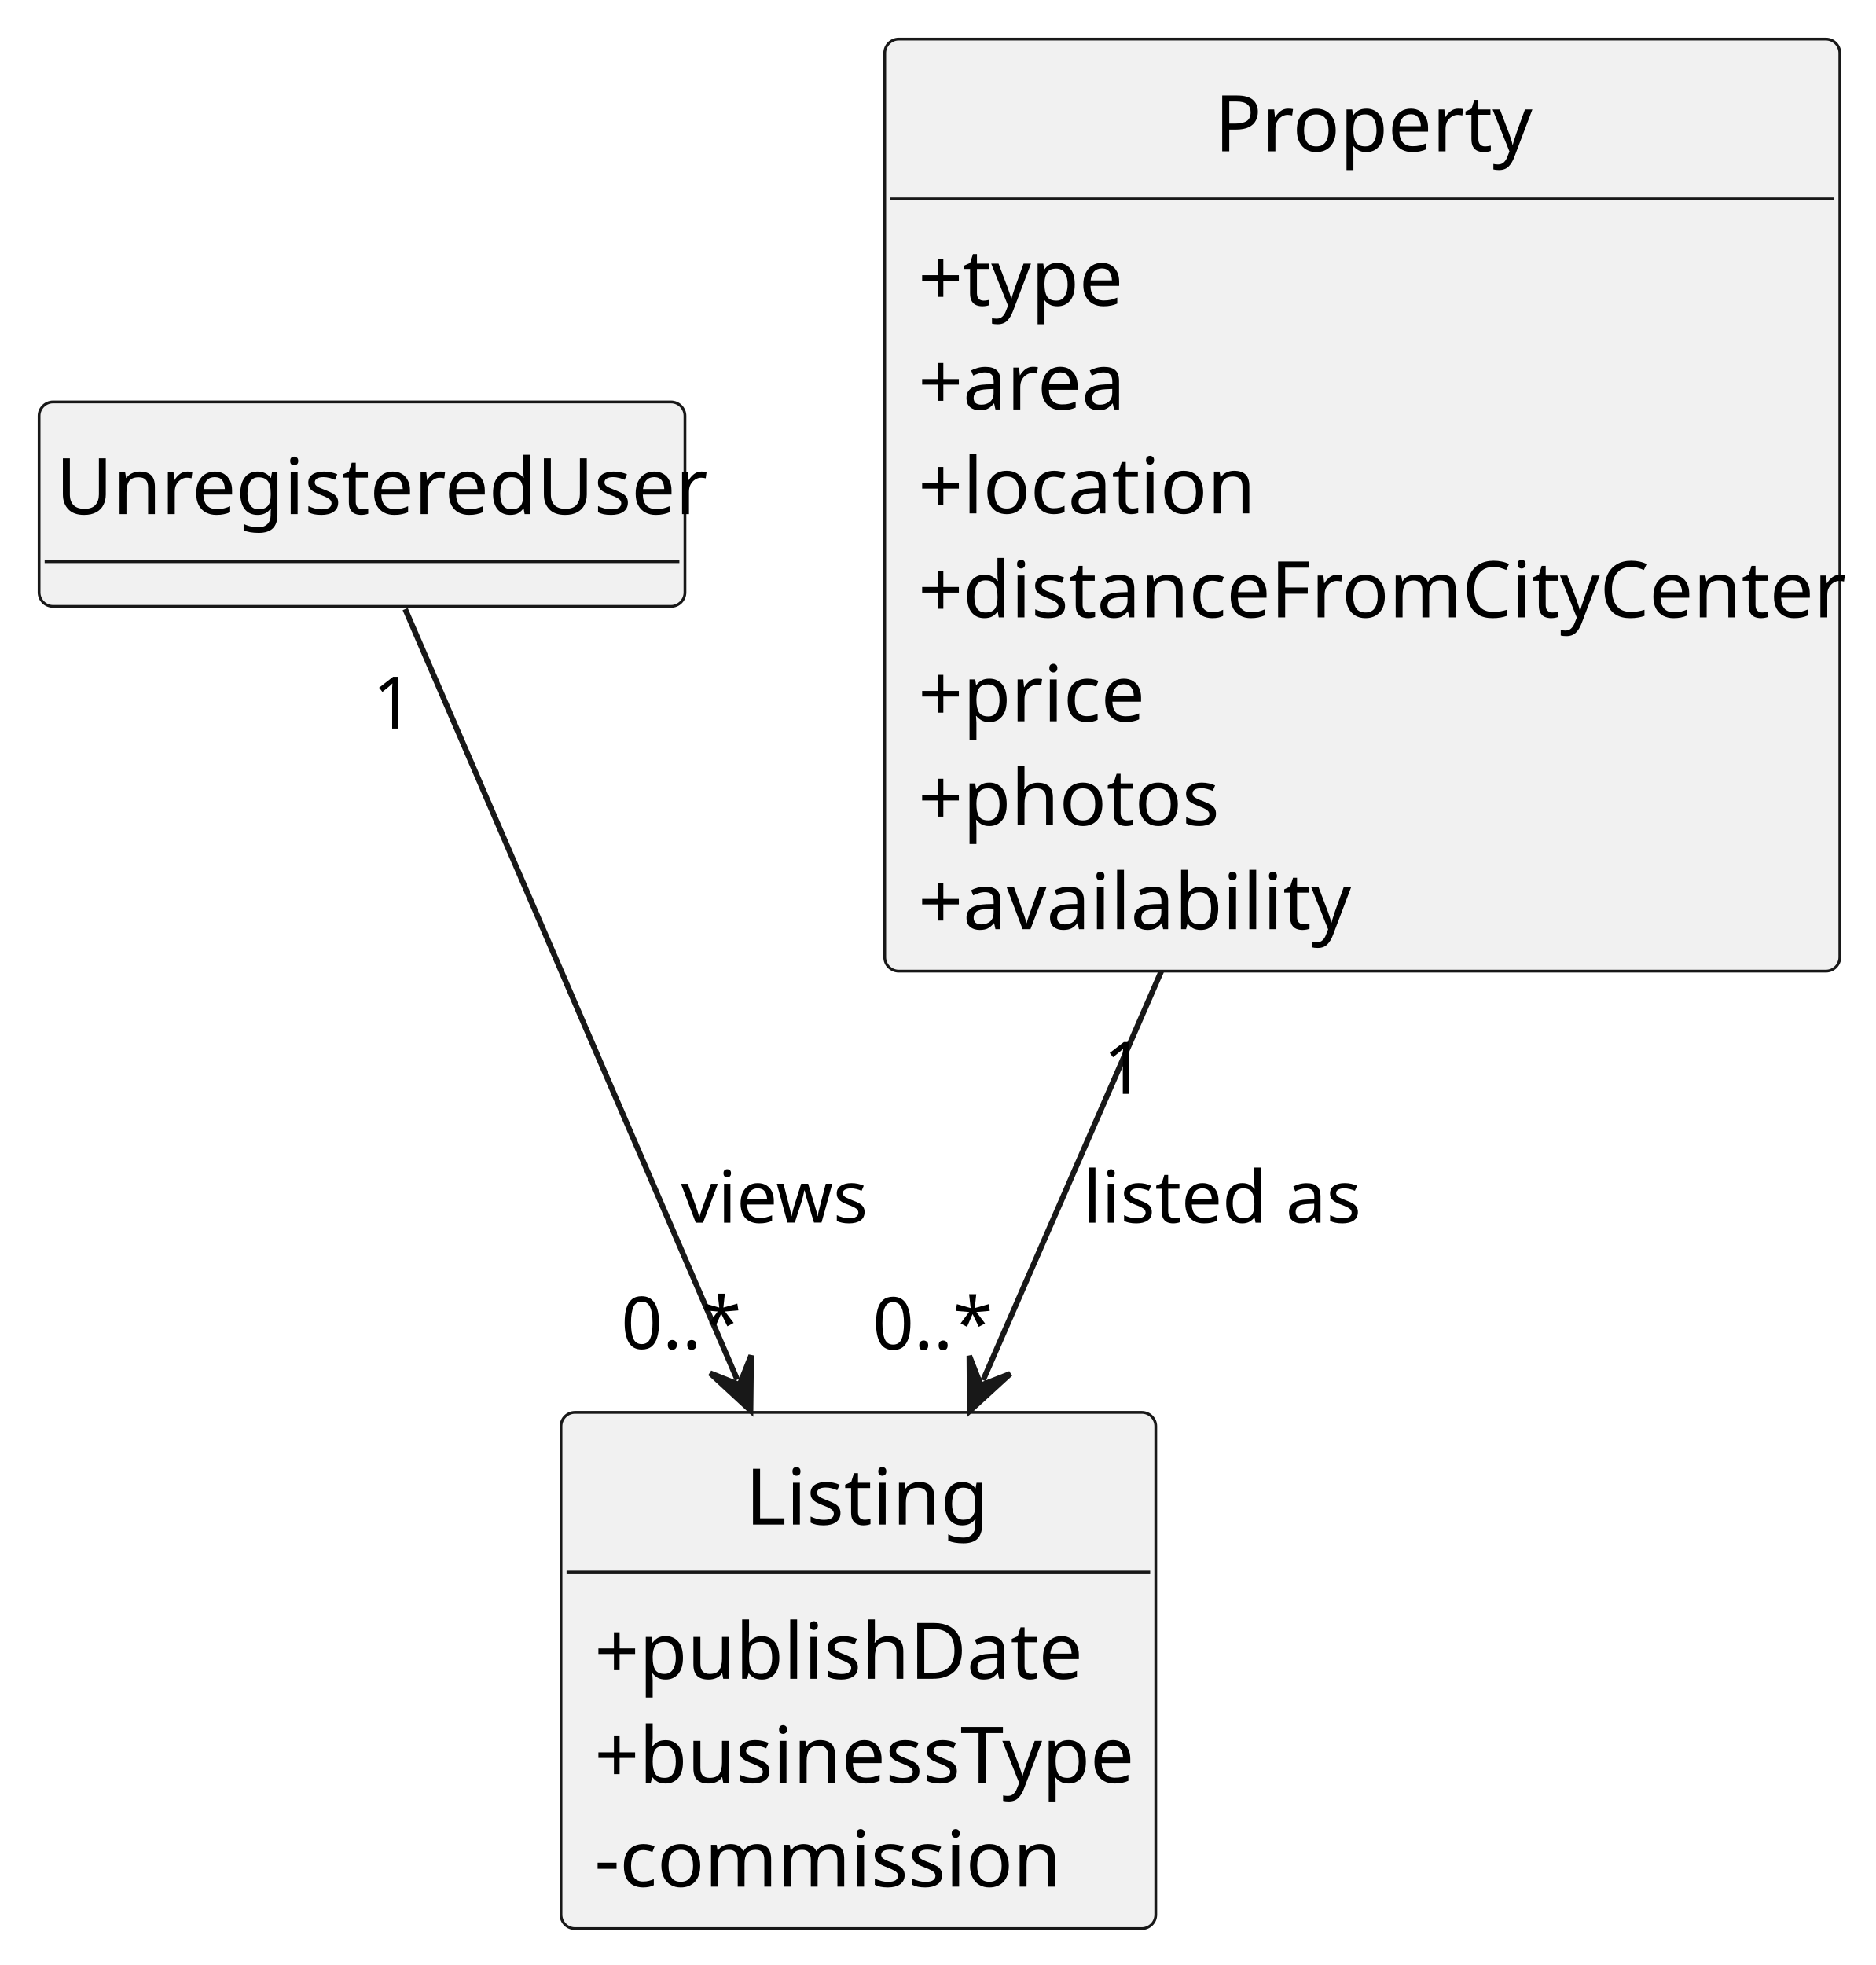
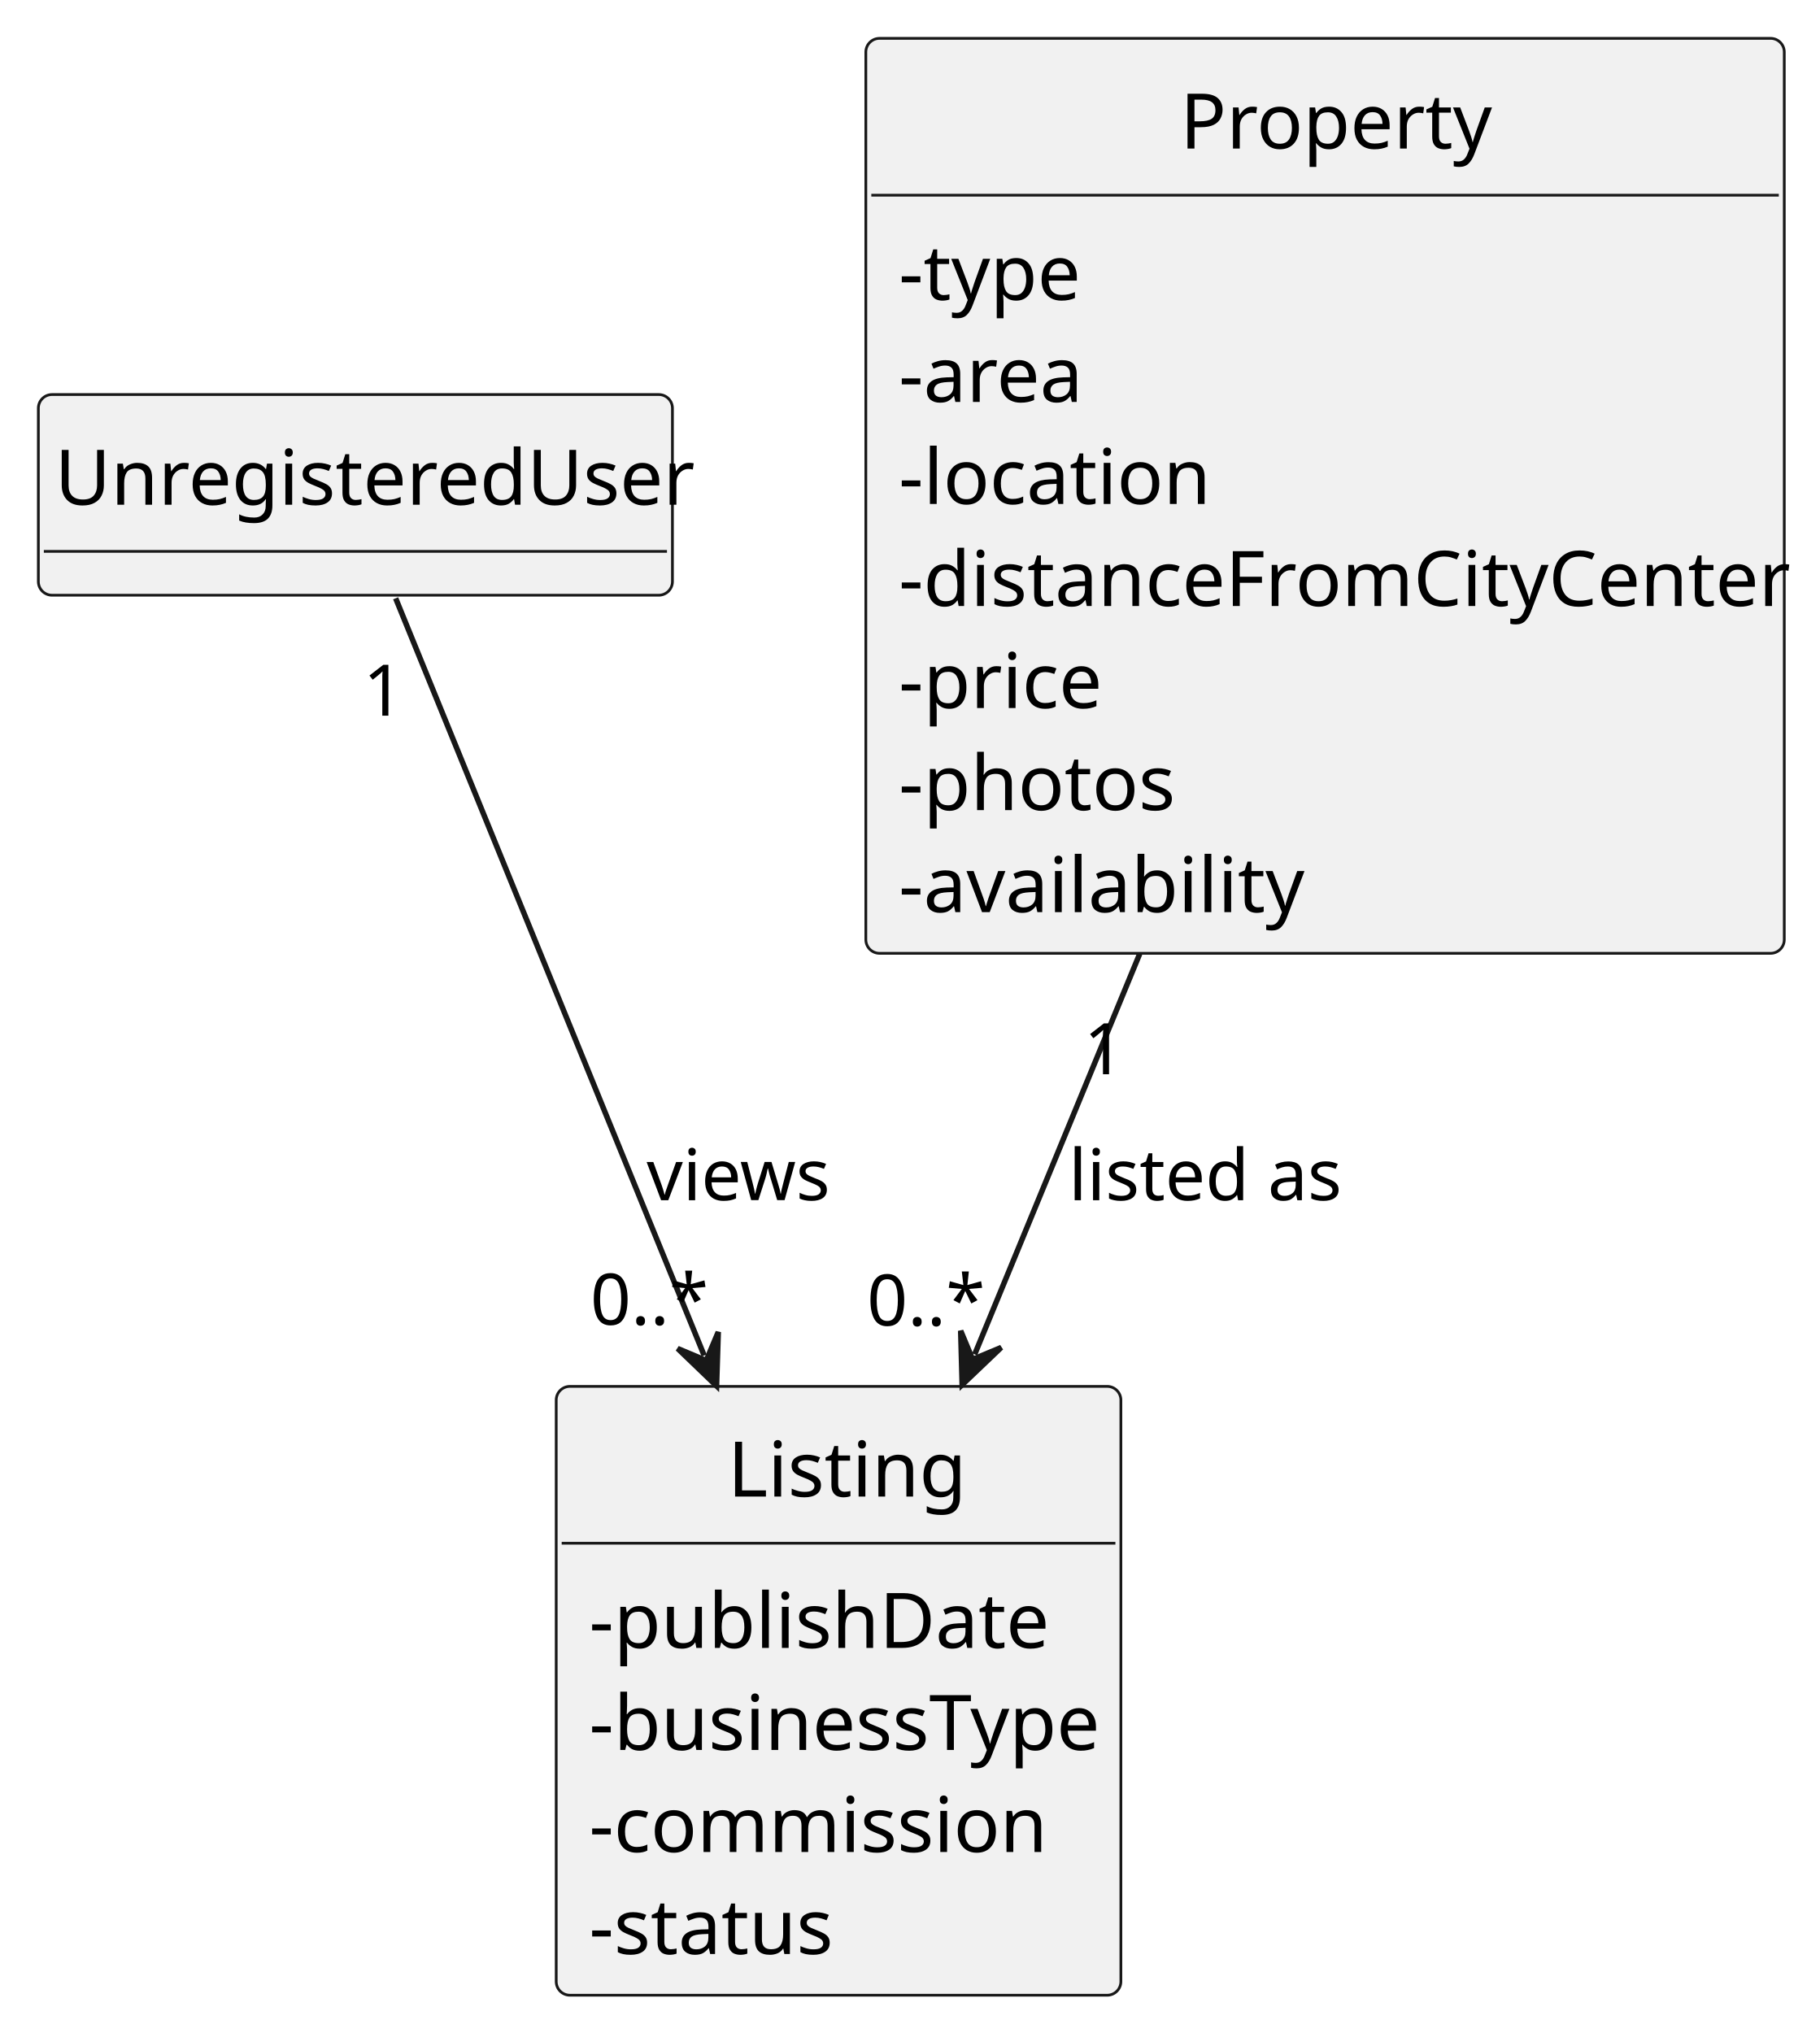
- <svg xmlns="http://www.w3.org/2000/svg" contentStyleType="text/css" height="352px" preserveAspectRatio="none" style="width:336px;height:352px;background:#FFFFFF;" version="1.1" viewBox="0 0 336 352" width="336px" zoomAndPan="magnify">
+ <svg xmlns="http://www.w3.org/2000/svg" contentStyleType="text/css" height="371px" preserveAspectRatio="none" style="width:332px;height:371px;background:#FFFFFF;" version="1.1" viewBox="0 0 332 371" width="332px" zoomAndPan="magnify">
  <defs />
  <g>
    <g id="elem_UnregisteredUser">
      <rect codeLine="5" fill="#F1F1F1" height="36.621" id="UnregisteredUser" rx="2.5" ry="2.5" style="stroke:#181818;stroke-width:0.5;" width="115.71" x="7" y="72" />
      <text fill="#000000" font-family="sans-serif" font-size="14" lengthAdjust="spacing" textLength="109.71" x="10" y="92.107">UnregisteredUser</text>
      <line style="stroke:#181818;stroke-width:0.5;" x1="8" x2="121.71" y1="100.621" y2="100.621" />
    </g>
    <g id="elem_Listing">
-       <rect codeLine="8" fill="#F1F1F1" height="92.484" id="Listing" rx="2.5" ry="2.5" style="stroke:#181818;stroke-width:0.5;" width="106.555" x="100.5" y="253" />
-       <text fill="#000000" font-family="sans-serif" font-size="14" lengthAdjust="spacing" textLength="40.469" x="133.543" y="273.107">Listing</text>
-       <line style="stroke:#181818;stroke-width:0.5;" x1="101.5" x2="206.055" y1="281.621" y2="281.621" />
-       <text fill="#000000" font-family="sans-serif" font-size="14" lengthAdjust="spacing" textLength="82.113" x="106.5" y="300.728">+publishDate</text>
-       <text fill="#000000" font-family="sans-serif" font-size="14" lengthAdjust="spacing" textLength="94.555" x="106.5" y="319.35">+businessType</text>
-       <text fill="#000000" font-family="sans-serif" font-size="14" lengthAdjust="spacing" textLength="78.565" x="106.5" y="337.971">-commission</text>
+       <rect codeLine="8" fill="#F1F1F1" height="111.106" id="Listing" rx="2.5" ry="2.5" style="stroke:#181818;stroke-width:0.5;" width="103.041" x="101.5" y="253" />
+       <text fill="#000000" font-family="sans-serif" font-size="14" lengthAdjust="spacing" textLength="40.469" x="132.786" y="273.107">Listing</text>
+       <line style="stroke:#181818;stroke-width:0.5;" x1="102.5" x2="203.541" y1="281.621" y2="281.621" />
+       <text fill="#000000" font-family="sans-serif" font-size="14" lengthAdjust="spacing" textLength="78.6" x="107.5" y="300.728">-publishDate</text>
+       <text fill="#000000" font-family="sans-serif" font-size="14" lengthAdjust="spacing" textLength="91.041" x="107.5" y="319.35">-businessType</text>
+       <text fill="#000000" font-family="sans-serif" font-size="14" lengthAdjust="spacing" textLength="78.565" x="107.5" y="337.971">-commission</text>
+       <text fill="#000000" font-family="sans-serif" font-size="14" lengthAdjust="spacing" textLength="42.014" x="107.5" y="356.592">-status</text>
    </g>
    <g id="elem_Property">
-       <rect codeLine="14" fill="#F1F1F1" height="166.969" id="Property" rx="2.5" ry="2.5" style="stroke:#181818;stroke-width:0.5;" width="171.113" x="158.5" y="7" />
-       <text fill="#000000" font-family="sans-serif" font-size="14" lengthAdjust="spacing" textLength="52.91" x="217.602" y="27.107">Property</text>
-       <line style="stroke:#181818;stroke-width:0.5;" x1="159.5" x2="328.613" y1="35.621" y2="35.621" />
-       <text fill="#000000" font-family="sans-serif" font-size="14" lengthAdjust="spacing" textLength="34.638" x="164.5" y="54.728">+type</text>
-       <text fill="#000000" font-family="sans-serif" font-size="14" lengthAdjust="spacing" textLength="36.196" x="164.5" y="73.35">+area</text>
-       <text fill="#000000" font-family="sans-serif" font-size="14" lengthAdjust="spacing" textLength="56.431" x="164.5" y="91.971">+location</text>
-       <text fill="#000000" font-family="sans-serif" font-size="14" lengthAdjust="spacing" textLength="159.113" x="164.5" y="110.592">+distanceFromCityCenter</text>
-       <text fill="#000000" font-family="sans-serif" font-size="14" lengthAdjust="spacing" textLength="38.52" x="164.5" y="129.213">+price</text>
-       <text fill="#000000" font-family="sans-serif" font-size="14" lengthAdjust="spacing" textLength="50.21" x="164.5" y="147.834">+photos</text>
-       <text fill="#000000" font-family="sans-serif" font-size="14" lengthAdjust="spacing" textLength="72.762" x="164.5" y="166.455">+availability</text>
+       <rect codeLine="16" fill="#F1F1F1" height="166.969" id="Property" rx="2.5" ry="2.5" style="stroke:#181818;stroke-width:0.5;" width="167.6" x="158" y="7" />
+       <text fill="#000000" font-family="sans-serif" font-size="14" lengthAdjust="spacing" textLength="52.91" x="215.345" y="27.107">Property</text>
+       <line style="stroke:#181818;stroke-width:0.5;" x1="159" x2="324.6" y1="35.621" y2="35.621" />
+       <text fill="#000000" font-family="sans-serif" font-size="14" lengthAdjust="spacing" textLength="31.124" x="164" y="54.728">-type</text>
+       <text fill="#000000" font-family="sans-serif" font-size="14" lengthAdjust="spacing" textLength="32.683" x="164" y="73.35">-area</text>
+       <text fill="#000000" font-family="sans-serif" font-size="14" lengthAdjust="spacing" textLength="52.917" x="164" y="91.971">-location</text>
+       <text fill="#000000" font-family="sans-serif" font-size="14" lengthAdjust="spacing" textLength="155.6" x="164" y="110.592">-distanceFromCityCenter</text>
+       <text fill="#000000" font-family="sans-serif" font-size="14" lengthAdjust="spacing" textLength="35.007" x="164" y="129.213">-price</text>
+       <text fill="#000000" font-family="sans-serif" font-size="14" lengthAdjust="spacing" textLength="46.696" x="164" y="147.834">-photos</text>
+       <text fill="#000000" font-family="sans-serif" font-size="14" lengthAdjust="spacing" textLength="69.248" x="164" y="166.455">-availability</text>
    </g>
    <g id="link_UnregisteredUser_Listing">
-       <path codeLine="24" d="M72.59,109.11 C86.17,140.61 112.635,202.03 132.085,247.15 " fill="none" id="UnregisteredUser-to-Listing" style="stroke:#181818;stroke-width:1.0;" />
-       <polygon fill="#181818" points="134.46,252.66,134.571,242.812,132.481,248.068,127.224,245.979,134.46,252.66" style="stroke:#181818;stroke-width:1.0;" />
-       <text fill="#000000" font-family="sans-serif" font-size="13" lengthAdjust="spacing" textLength="32.506" x="122" y="219.028">views</text>
-       <text fill="#000000" font-family="sans-serif" font-size="13" lengthAdjust="spacing" textLength="7.23" x="66.759" y="130.514">1</text>
-       <text fill="#000000" font-family="sans-serif" font-size="13" lengthAdjust="spacing" textLength="19.513" x="111.265" y="241.619">0..*</text>
+       <path codeLine="26" d="M72.2,109.18 C84.84,140.21 109.257,200.113 128.497,247.363 " fill="none" id="UnregisteredUser-to-Listing" style="stroke:#181818;stroke-width:1.0;" />
+       <polygon fill="#181818" points="130.76,252.92,131.071,243.076,128.874,248.289,123.661,246.093,130.76,252.92" style="stroke:#181818;stroke-width:1.0;" />
+       <text fill="#000000" font-family="sans-serif" font-size="13" lengthAdjust="spacing" textLength="32.506" x="118" y="219.028">views</text>
+       <text fill="#000000" font-family="sans-serif" font-size="13" lengthAdjust="spacing" textLength="7.23" x="66.264" y="130.603">1</text>
+       <text fill="#000000" font-family="sans-serif" font-size="13" lengthAdjust="spacing" textLength="19.513" x="107.724" y="241.75">0..*</text>
    </g>
    <g id="link_Property_Listing">
-       <path codeLine="25" d="M208.04,174 C196.34,200.85 186.187,224.16 176.127,247.24 " fill="none" id="Property-to-Listing" style="stroke:#181818;stroke-width:1.0;" />
-       <polygon fill="#181818" points="173.73,252.74,180.993,246.088,175.728,248.156,173.659,242.891,173.73,252.74" style="stroke:#181818;stroke-width:1.0;" />
-       <text fill="#000000" font-family="sans-serif" font-size="13" lengthAdjust="spacing" textLength="47.69" x="194" y="219.028">listed as</text>
-       <text fill="#000000" font-family="sans-serif" font-size="13" lengthAdjust="spacing" textLength="7.23" x="197.654" y="195.948">1</text>
-       <text fill="#000000" font-family="sans-serif" font-size="13" lengthAdjust="spacing" textLength="19.513" x="156.303" y="241.711">0..*</text>
+       <path codeLine="27" d="M207.97,174.08 C197.13,200.41 187.685,223.312 177.865,247.152 " fill="none" id="Property-to-Listing" style="stroke:#181818;stroke-width:1.0;" />
+       <polygon fill="#181818" points="175.58,252.7,182.706,245.902,177.484,248.077,175.309,242.855,175.58,252.7" style="stroke:#181818;stroke-width:1.0;" />
+       <text fill="#000000" font-family="sans-serif" font-size="13" lengthAdjust="spacing" textLength="47.69" x="195" y="219.028">listed as</text>
+       <text fill="#000000" font-family="sans-serif" font-size="13" lengthAdjust="spacing" textLength="7.23" x="197.772" y="196.035">1</text>
+       <text fill="#000000" font-family="sans-serif" font-size="13" lengthAdjust="spacing" textLength="19.513" x="158.203" y="241.903">0..*</text>
    </g>
  </g>
</svg>
